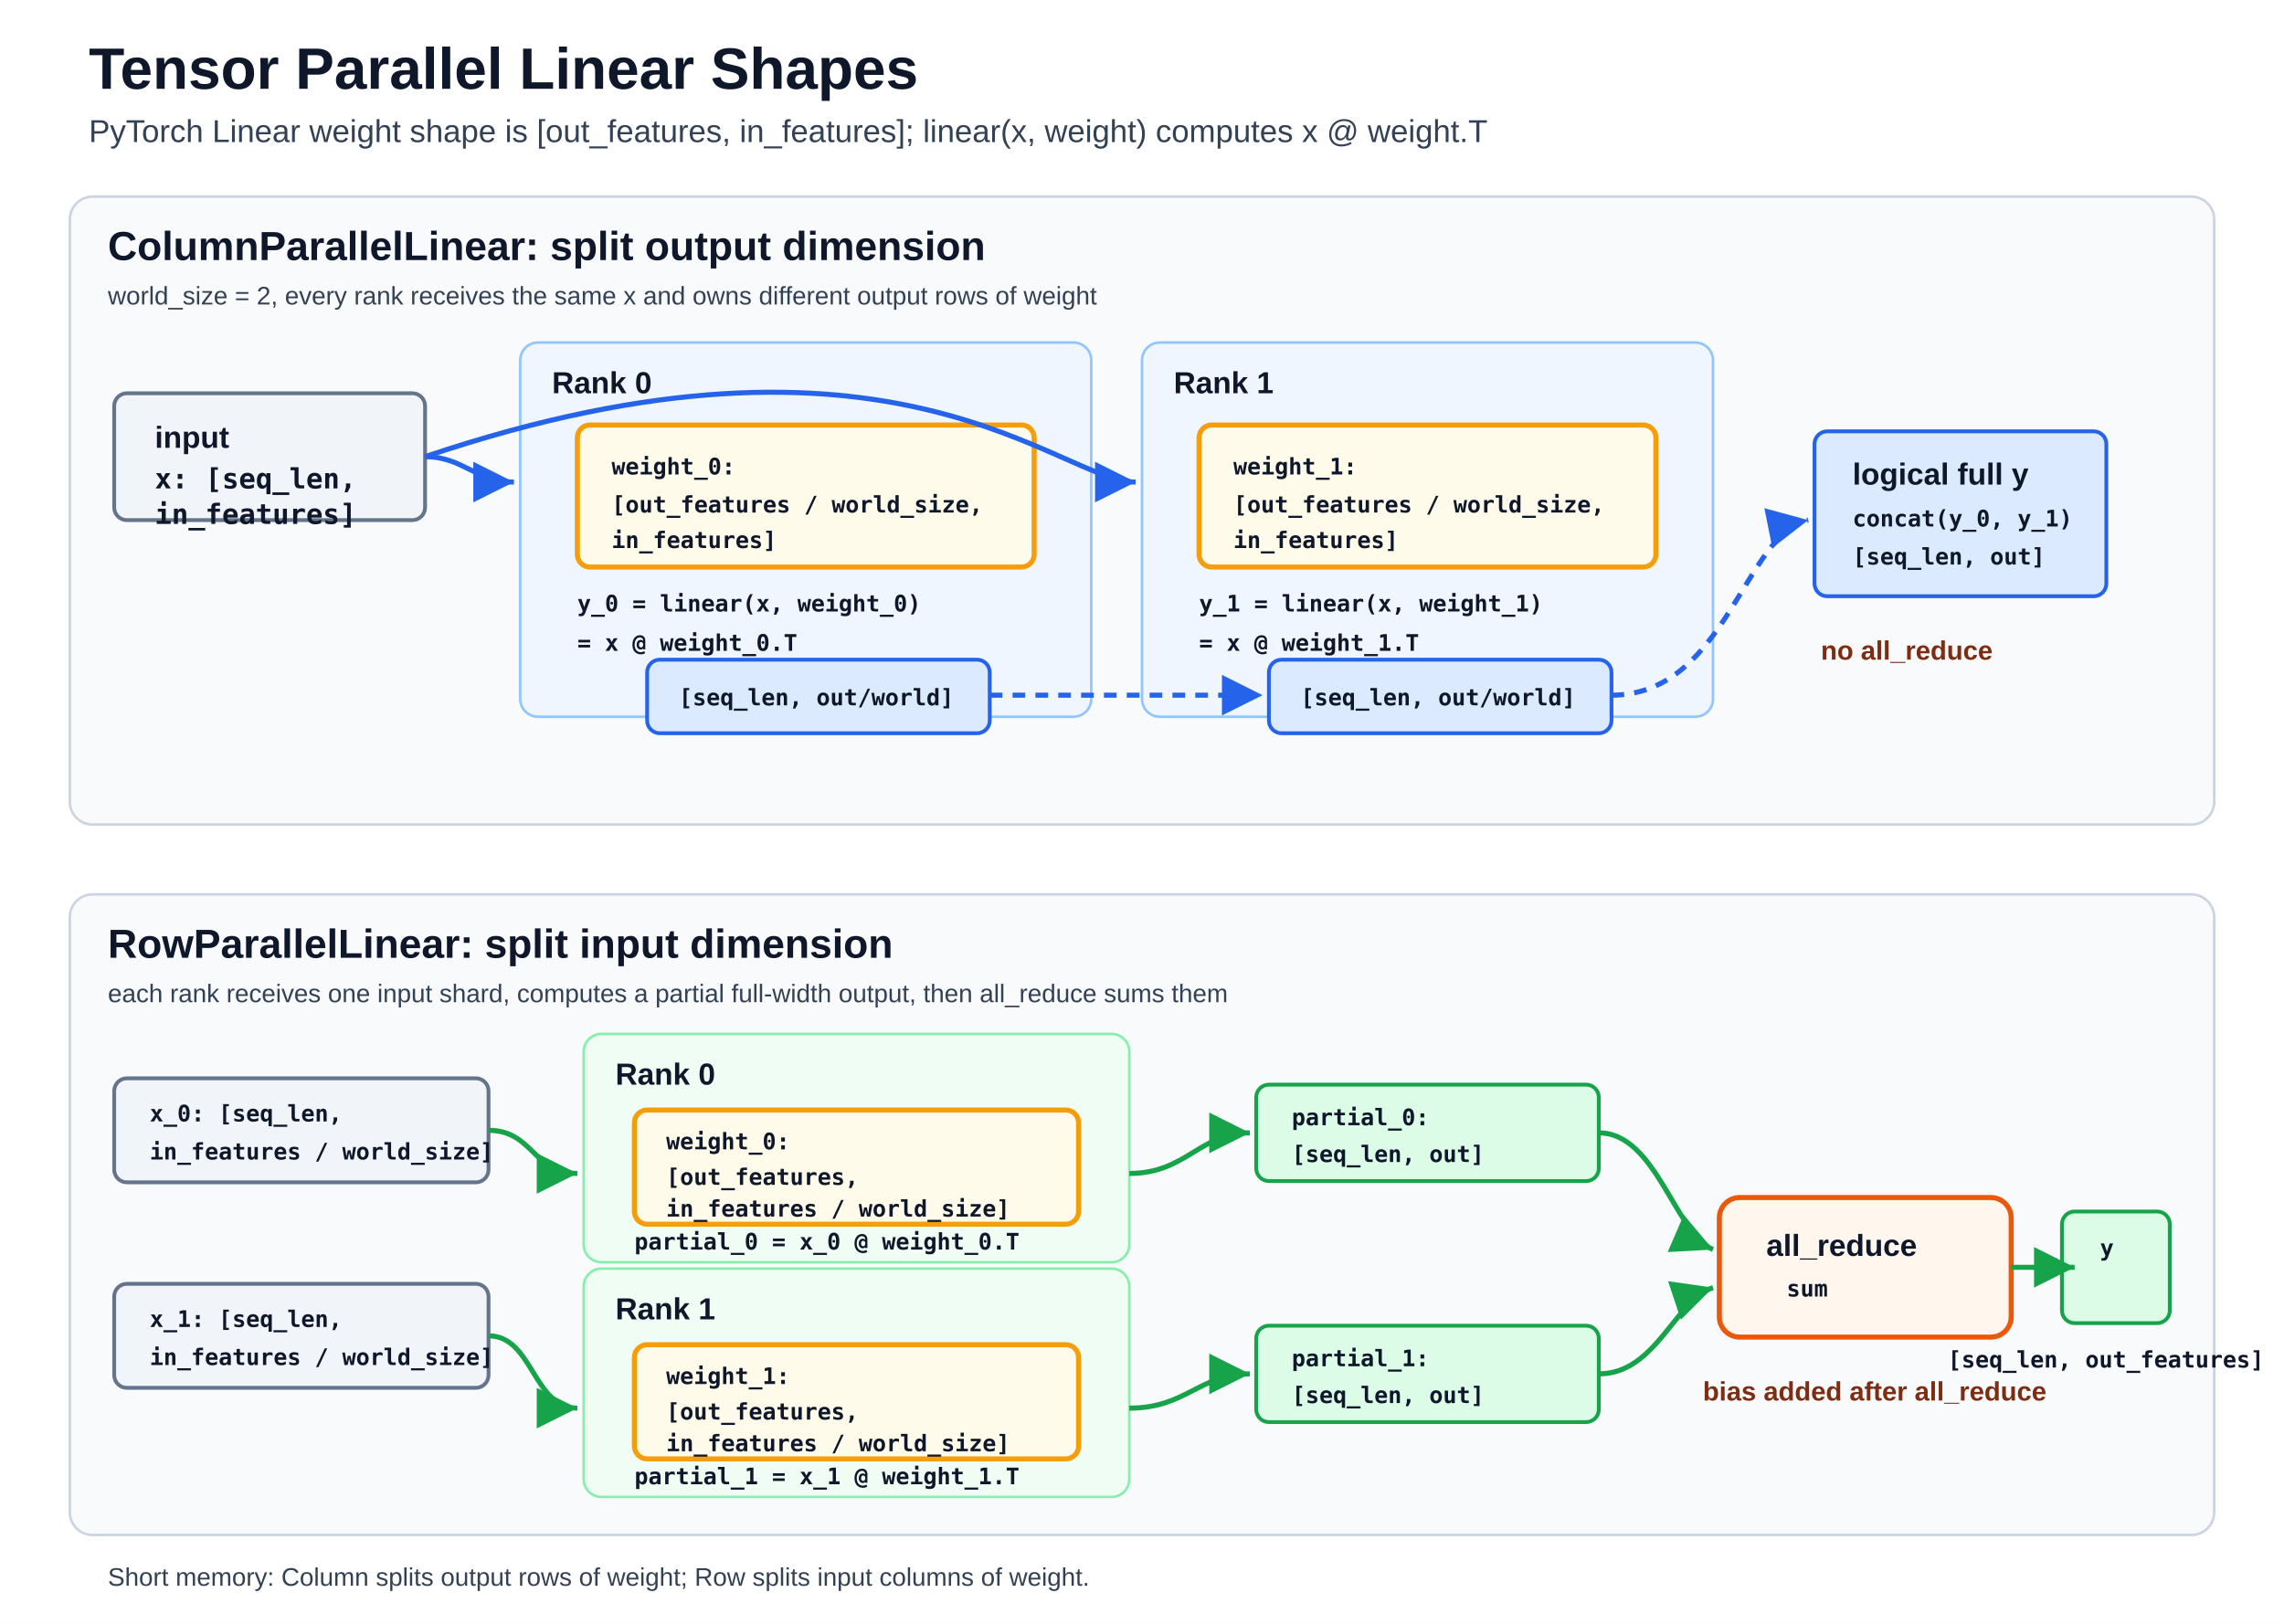
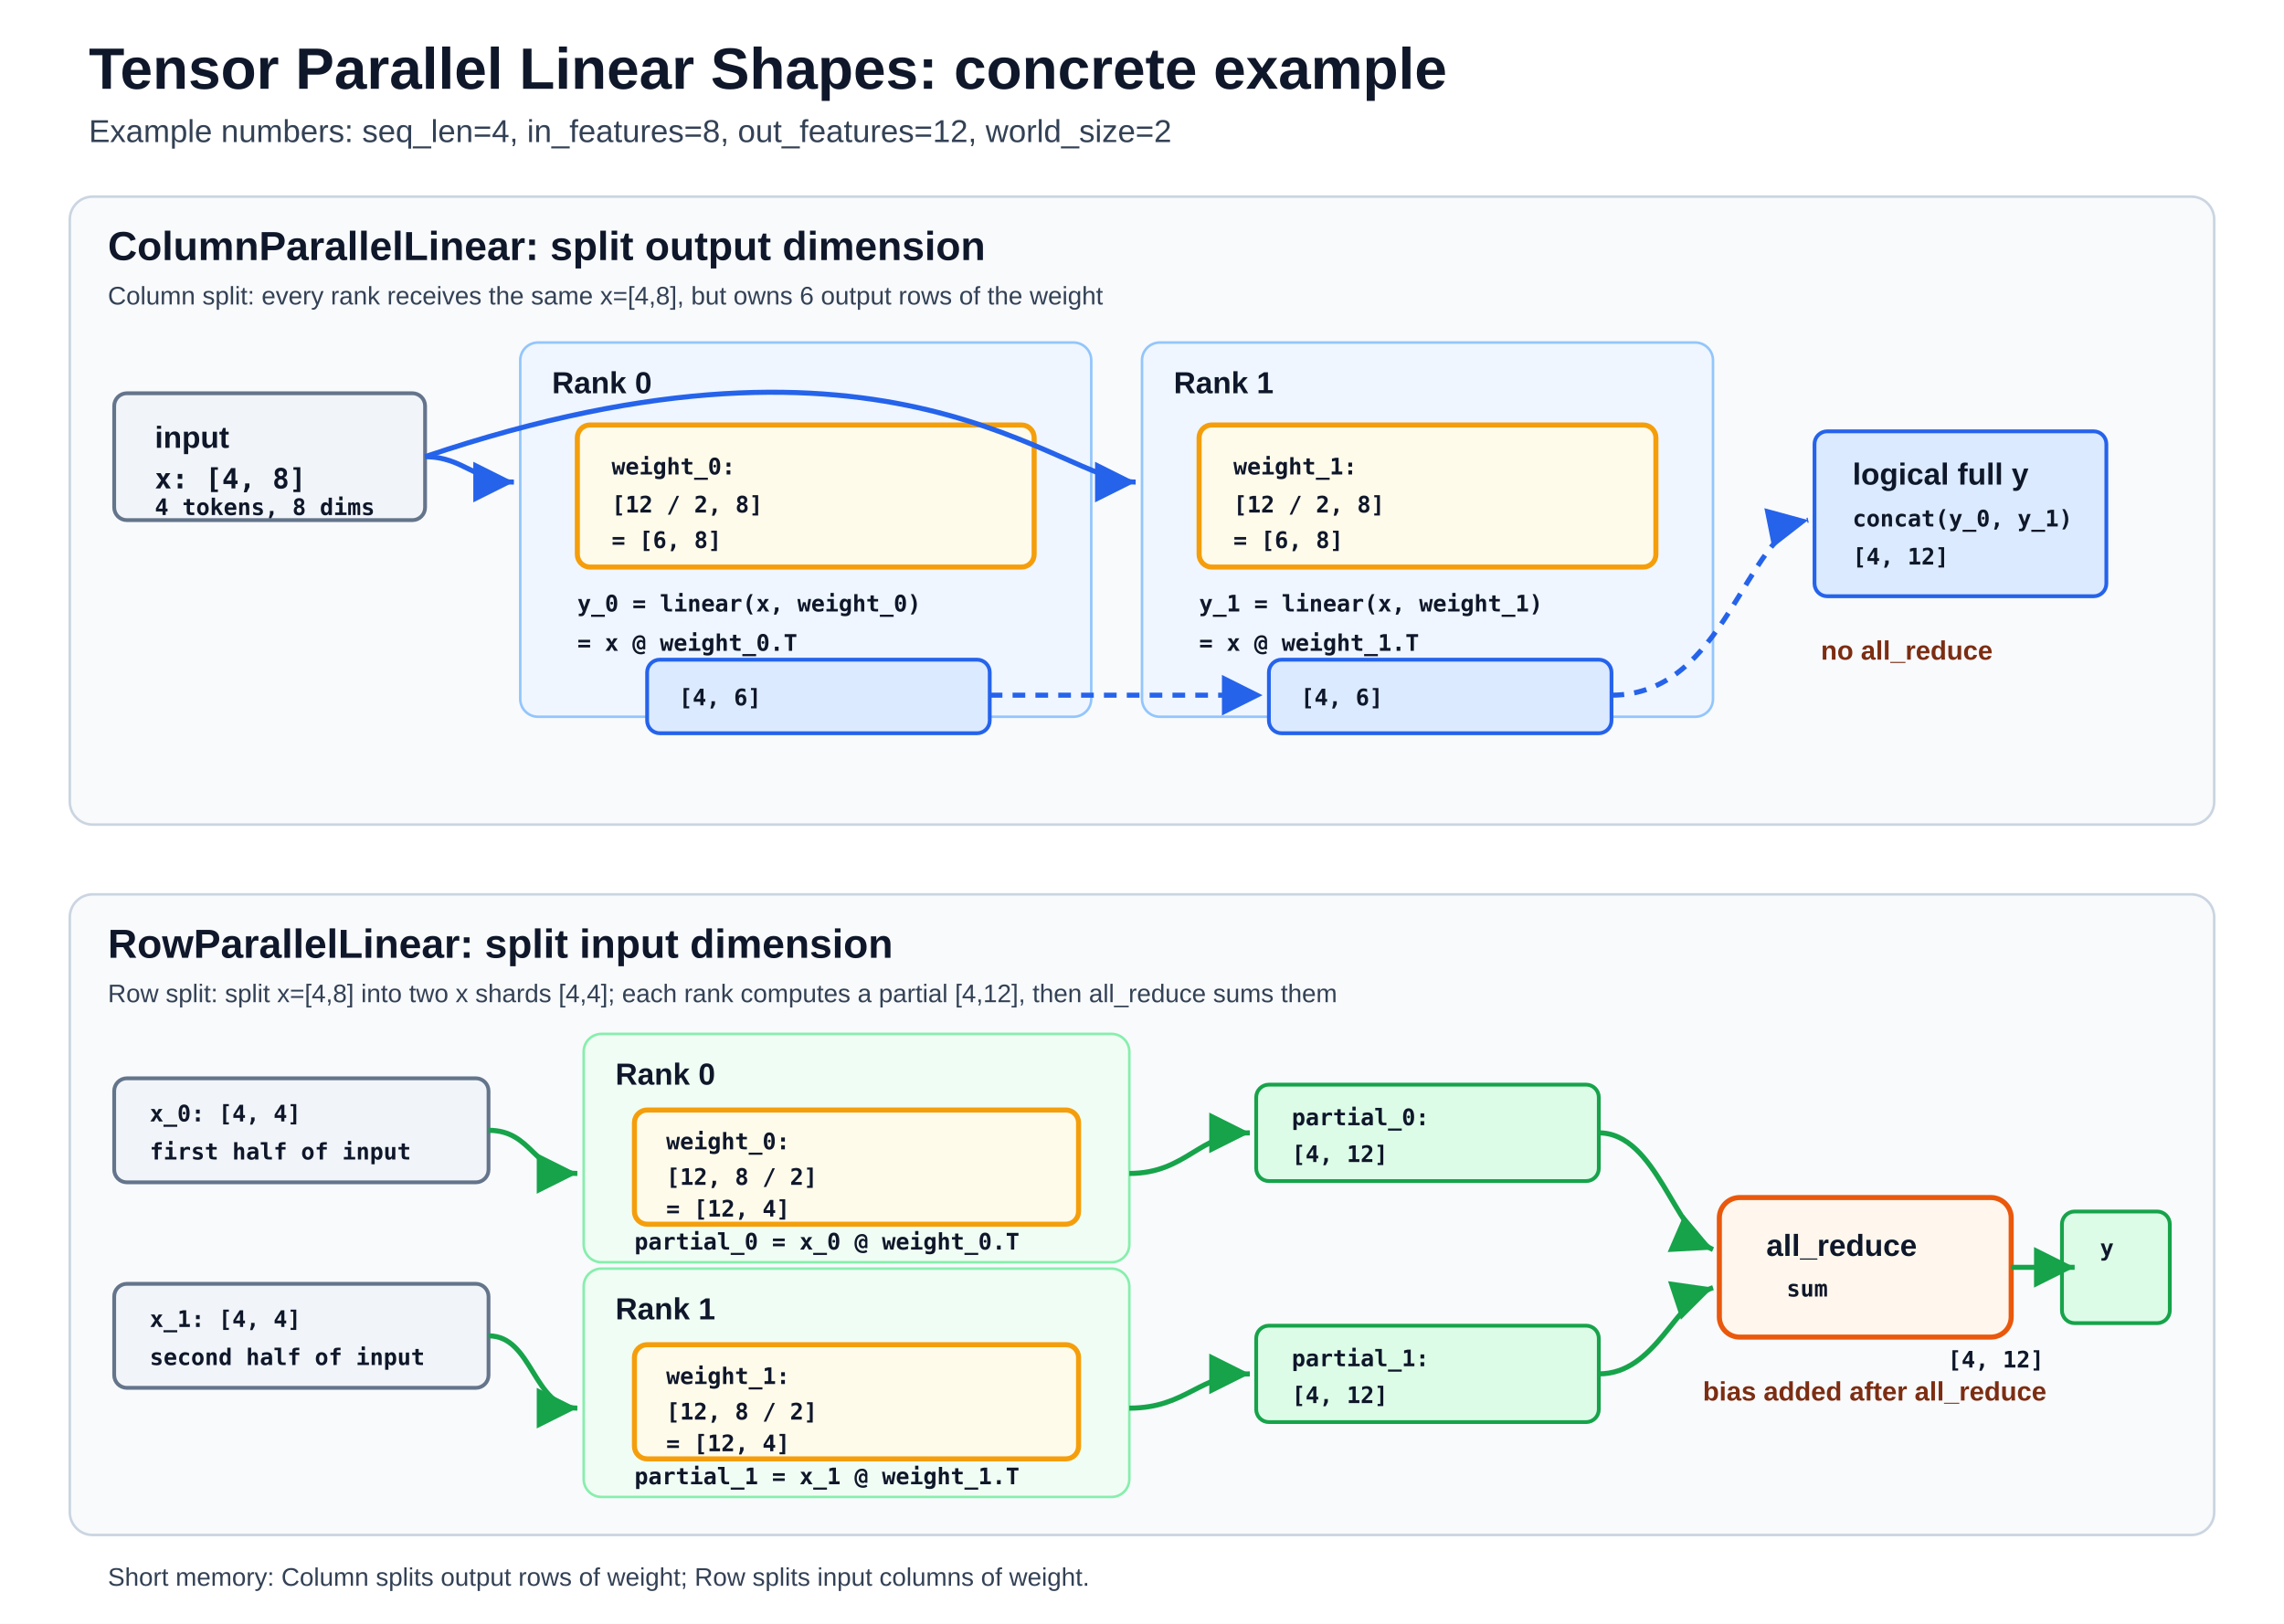
<svg xmlns="http://www.w3.org/2000/svg" width="1800" height="1280" viewBox="0 0 1800 1280">
  <defs>
    <marker id="arrow-blue" markerWidth="12" markerHeight="12" refX="10" refY="6" orient="auto" markerUnits="strokeWidth">
      <path d="M2,2 L10,6 L2,10 Z" fill="#2563eb" />
    </marker>
    <marker id="arrow-green" markerWidth="12" markerHeight="12" refX="10" refY="6" orient="auto" markerUnits="strokeWidth">
      <path d="M2,2 L10,6 L2,10 Z" fill="#16a34a" />
    </marker>
    <marker id="arrow-gray" markerWidth="12" markerHeight="12" refX="10" refY="6" orient="auto" markerUnits="strokeWidth">
      <path d="M2,2 L10,6 L2,10 Z" fill="#475569" />
    </marker>
    <style>
      .bg { fill: #ffffff; }
      .title { font: 700 46px Arial, sans-serif; fill: #0f172a; }
      .subtitle { font: 400 25px Arial, sans-serif; fill: #334155; }
      .panel-title { font: 700 32px Arial, sans-serif; fill: #0f172a; }
      .label { font: 600 24px Arial, sans-serif; fill: #0f172a; }
      .small { font: 500 20px Arial, sans-serif; fill: #334155; }
      .mono { font: 600 22px "SFMono-Regular", Menlo, Consolas, monospace; fill: #0f172a; }
      .mono-small { font: 600 18px "SFMono-Regular", Menlo, Consolas, monospace; fill: #0f172a; }
      .note { font: 700 21px Arial, sans-serif; fill: #7c2d12; }
      .panel { fill: #f8fafc; stroke: #cbd5e1; stroke-width: 2; rx: 18; }
      .lane-blue { fill: #eff6ff; stroke: #93c5fd; stroke-width: 2; rx: 14; }
      .lane-green { fill: #f0fdf4; stroke: #86efac; stroke-width: 2; rx: 14; }
      .matrix-blue { fill: #dbeafe; stroke: #2563eb; stroke-width: 3; rx: 10; }
      .matrix-green { fill: #dcfce7; stroke: #16a34a; stroke-width: 3; rx: 10; }
      .matrix-gray { fill: #f1f5f9; stroke: #64748b; stroke-width: 3; rx: 10; }
      .weight { fill: #fffbeb; stroke: #f59e0b; stroke-width: 4; rx: 10; }
      .sum { fill: #fff7ed; stroke: #ea580c; stroke-width: 4; rx: 16; }
      .dash { stroke-dasharray: 10 8; }
      .arrow-blue { stroke: #2563eb; stroke-width: 4; fill: none; marker-end: url(#arrow-blue); }
      .arrow-green { stroke: #16a34a; stroke-width: 4; fill: none; marker-end: url(#arrow-green); }
      .arrow-gray { stroke: #475569; stroke-width: 4; fill: none; marker-end: url(#arrow-gray); }
    </style>
  </defs>
  <rect class="bg" width="1800" height="1280" />
-   <text x="70" y="70" class="title">Tensor Parallel Linear Shapes</text>
-   <text x="70" y="112" class="subtitle">PyTorch Linear weight shape is [out_features, in_features]; linear(x, weight) computes x @ weight.T</text>
+   <text x="70" y="70" class="title">Tensor Parallel Linear Shapes: concrete example</text>
+   <text x="70" y="112" class="subtitle">Example numbers: seq_len=4, in_features=8, out_features=12, world_size=2</text>
  <rect x="55" y="155" width="1690" height="495" class="panel" />
  <text x="85" y="205" class="panel-title">ColumnParallelLinear: split output dimension</text>
-   <text x="85" y="240" class="small">world_size = 2, every rank receives the same x and owns different output rows of weight</text>
+   <text x="85" y="240" class="small">Column split: every rank receives the same x=[4,8], but owns 6 output rows of the weight</text>
  <rect x="90" y="310" width="245" height="100" class="matrix-gray" />
  <text x="122" y="353" class="label">input</text>
-   <text x="122" y="385" class="mono">x: [seq_len,</text>
-   <text x="122" y="413" class="mono">in_features]</text>
+   <text x="122" y="385" class="mono">x: [4, 8]</text>
+   <text x="122" y="406" class="mono-small">4 tokens, 8 dims</text>
  <rect x="410" y="270" width="450" height="295" class="lane-blue" />
  <text x="435" y="310" class="label">Rank 0</text>
  <rect x="455" y="335" width="360" height="112" class="weight" />
  <text x="482" y="374" class="mono-small">weight_0:</text>
-   <text x="482" y="404" class="mono-small">[out_features / world_size,</text>
-   <text x="482" y="432" class="mono-small"> in_features]</text>
+   <text x="482" y="404" class="mono-small">[12 / 2, 8]</text>
+   <text x="482" y="432" class="mono-small">= [6, 8]</text>
  <text x="455" y="482" class="mono-small">y_0 = linear(x, weight_0)</text>
  <text x="455" y="513" class="mono-small">    = x @ weight_0.T</text>
  <rect x="510" y="520" width="270" height="58" class="matrix-blue" />
-   <text x="535" y="556" class="mono-small">[seq_len, out/world]</text>
+   <text x="535" y="556" class="mono-small">[4, 6]</text>
  <rect x="900" y="270" width="450" height="295" class="lane-blue" />
  <text x="925" y="310" class="label">Rank 1</text>
  <rect x="945" y="335" width="360" height="112" class="weight" />
  <text x="972" y="374" class="mono-small">weight_1:</text>
-   <text x="972" y="404" class="mono-small">[out_features / world_size,</text>
-   <text x="972" y="432" class="mono-small"> in_features]</text>
+   <text x="972" y="404" class="mono-small">[12 / 2, 8]</text>
+   <text x="972" y="432" class="mono-small">= [6, 8]</text>
  <text x="945" y="482" class="mono-small">y_1 = linear(x, weight_1)</text>
  <text x="945" y="513" class="mono-small">    = x @ weight_1.T</text>
  <rect x="1000" y="520" width="270" height="58" class="matrix-blue" />
-   <text x="1025" y="556" class="mono-small">[seq_len, out/world]</text>
+   <text x="1025" y="556" class="mono-small">[4, 6]</text>
  <path d="M335 360 C365 360, 375 380, 405 380" class="arrow-blue" />
  <path d="M335 360 C705 235, 835 380, 895 380" class="arrow-blue" />
  <path d="M780 548 C850 548, 890 548, 995 548" class="arrow-blue dash" />
  <rect x="1430" y="340" width="230" height="130" class="matrix-blue" />
  <text x="1460" y="382" class="label">logical full y</text>
  <text x="1460" y="415" class="mono-small">concat(y_0, y_1)</text>
-   <text x="1460" y="445" class="mono-small">[seq_len, out]</text>
+   <text x="1460" y="445" class="mono-small">[4, 12]</text>
  <path d="M1270 548 C1360 548, 1375 420, 1425 410" class="arrow-blue dash" />
  <text x="1435" y="520" class="note">no all_reduce</text>
  <rect x="55" y="705" width="1690" height="505" class="panel" />
  <text x="85" y="755" class="panel-title">RowParallelLinear: split input dimension</text>
-   <text x="85" y="790" class="small">each rank receives one input shard, computes a partial full-width output, then all_reduce sums them</text>
+   <text x="85" y="790" class="small">Row split: split x=[4,8] into two x shards [4,4]; each rank computes a partial [4,12], then all_reduce sums them</text>
  <rect x="90" y="850" width="295" height="82" class="matrix-gray" />
-   <text x="118" y="884" class="mono-small">x_0: [seq_len,</text>
-   <text x="118" y="914" class="mono-small">in_features / world_size]</text>
+   <text x="118" y="884" class="mono-small">x_0: [4, 4]</text>
+   <text x="118" y="914" class="mono-small">first half of input</text>
  <rect x="90" y="1012" width="295" height="82" class="matrix-gray" />
-   <text x="118" y="1046" class="mono-small">x_1: [seq_len,</text>
-   <text x="118" y="1076" class="mono-small">in_features / world_size]</text>
+   <text x="118" y="1046" class="mono-small">x_1: [4, 4]</text>
+   <text x="118" y="1076" class="mono-small">second half of input</text>
  <rect x="460" y="815" width="430" height="180" class="lane-green" />
  <text x="485" y="855" class="label">Rank 0</text>
  <rect x="500" y="875" width="350" height="90" class="weight" />
  <text x="525" y="906" class="mono-small">weight_0:</text>
-   <text x="525" y="934" class="mono-small">[out_features,</text>
-   <text x="525" y="959" class="mono-small"> in_features / world_size]</text>
+   <text x="525" y="934" class="mono-small">[12, 8 / 2]</text>
+   <text x="525" y="959" class="mono-small">= [12, 4]</text>
  <text x="500" y="985" class="mono-small">partial_0 = x_0 @ weight_0.T</text>
  <rect x="460" y="1000" width="430" height="180" class="lane-green" />
  <text x="485" y="1040" class="label">Rank 1</text>
  <rect x="500" y="1060" width="350" height="90" class="weight" />
  <text x="525" y="1091" class="mono-small">weight_1:</text>
-   <text x="525" y="1119" class="mono-small">[out_features,</text>
-   <text x="525" y="1144" class="mono-small"> in_features / world_size]</text>
+   <text x="525" y="1119" class="mono-small">[12, 8 / 2]</text>
+   <text x="525" y="1144" class="mono-small">= [12, 4]</text>
  <text x="500" y="1170" class="mono-small">partial_1 = x_1 @ weight_1.T</text>
  <rect x="990" y="855" width="270" height="76" class="matrix-green" />
  <text x="1018" y="887" class="mono-small">partial_0:</text>
-   <text x="1018" y="916" class="mono-small">[seq_len, out]</text>
+   <text x="1018" y="916" class="mono-small">[4, 12]</text>
  <rect x="990" y="1045" width="270" height="76" class="matrix-green" />
  <text x="1018" y="1077" class="mono-small">partial_1:</text>
-   <text x="1018" y="1106" class="mono-small">[seq_len, out]</text>
+   <text x="1018" y="1106" class="mono-small">[4, 12]</text>
  <rect x="1355" y="944" width="230" height="110" class="sum" />
  <text x="1392" y="990" class="label">all_reduce</text>
  <text x="1408" y="1022" class="mono-small">sum</text>
  <rect x="1625" y="955" width="85" height="88" class="matrix-green" />
  <text x="1655" y="990" class="mono-small">y</text>
-   <text x="1535" y="1078" class="mono-small">[seq_len, out_features]</text>
+   <text x="1535" y="1078" class="mono-small">[4, 12]</text>
  <text x="1342" y="1104" class="note">bias added after all_reduce</text>
  <path d="M385 891 C420 891, 420 925, 455 925" class="arrow-green" />
  <path d="M385 1053 C420 1053, 420 1110, 455 1110" class="arrow-green" />
  <path d="M890 925 C935 925, 945 893, 985 893" class="arrow-green" />
  <path d="M890 1110 C935 1110, 945 1083, 985 1083" class="arrow-green" />
  <path d="M1260 893 C1305 893, 1320 972, 1350 985" class="arrow-green" />
  <path d="M1260 1083 C1305 1083, 1320 1025, 1350 1015" class="arrow-green" />
  <path d="M1585 999 C1605 999, 1612 999, 1635 999" class="arrow-green" />
  <text x="85" y="1250" class="small">Short memory: Column splits output rows of weight; Row splits input columns of weight.</text>
</svg>
